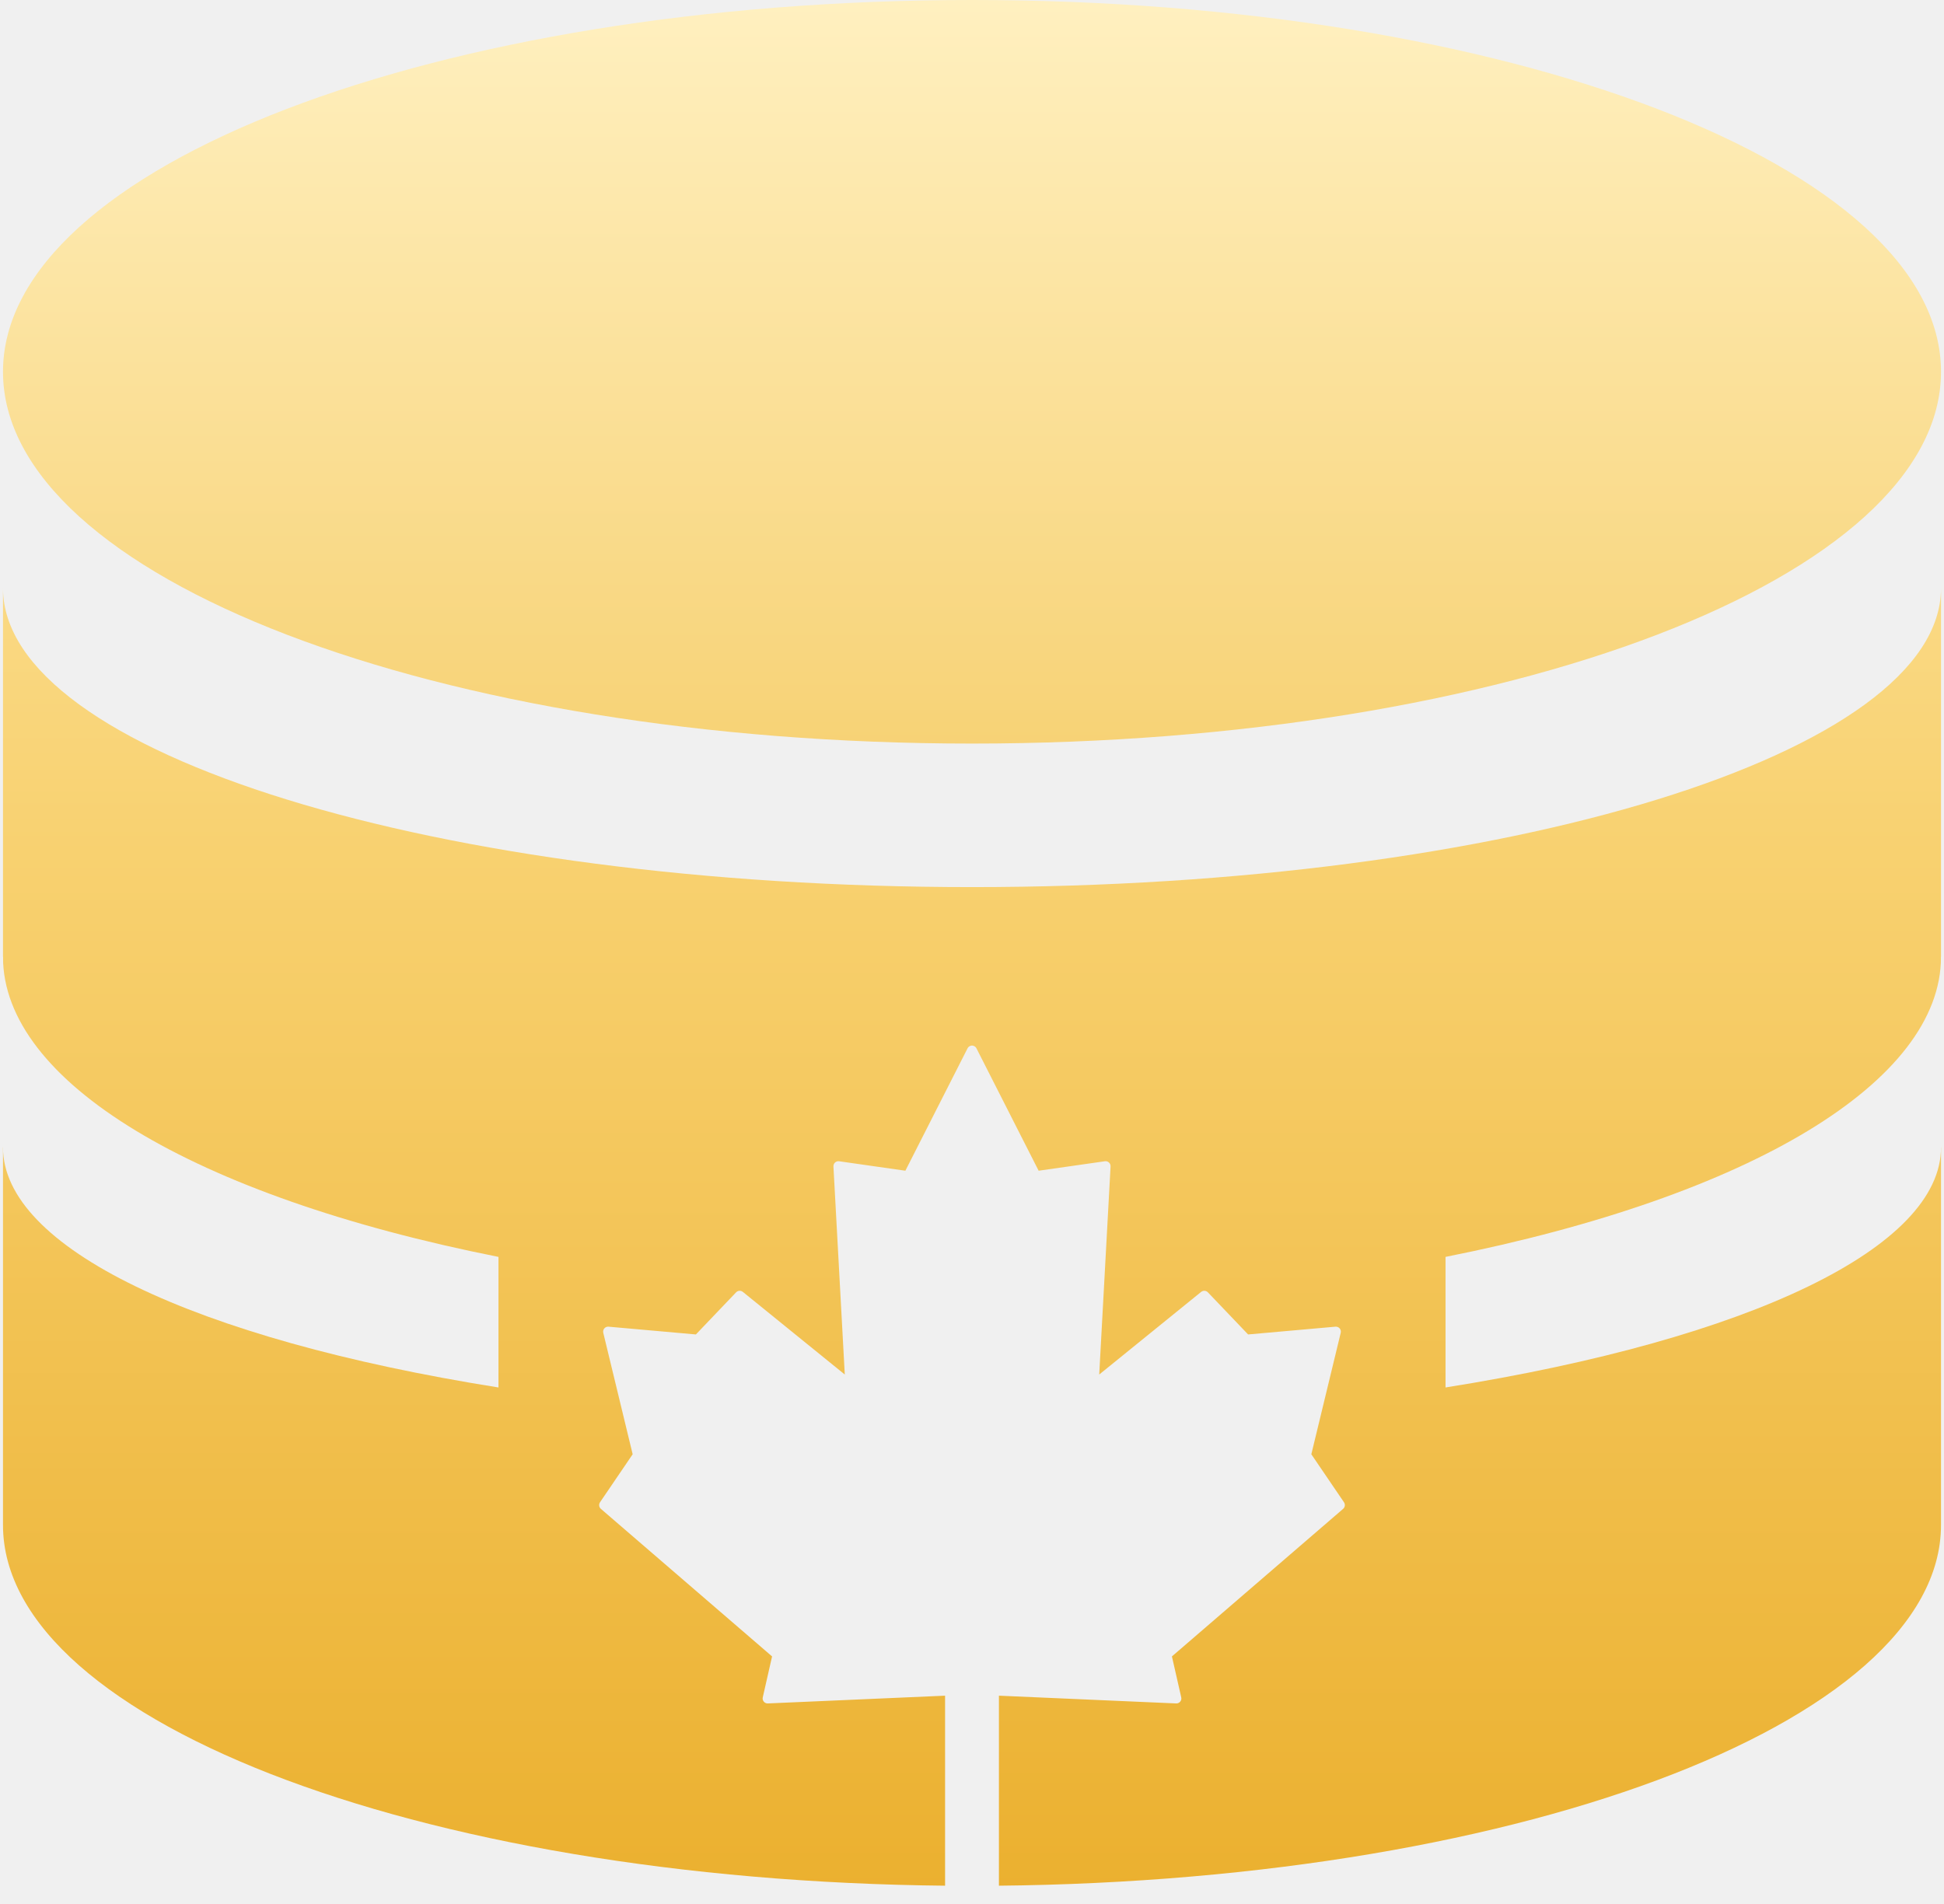
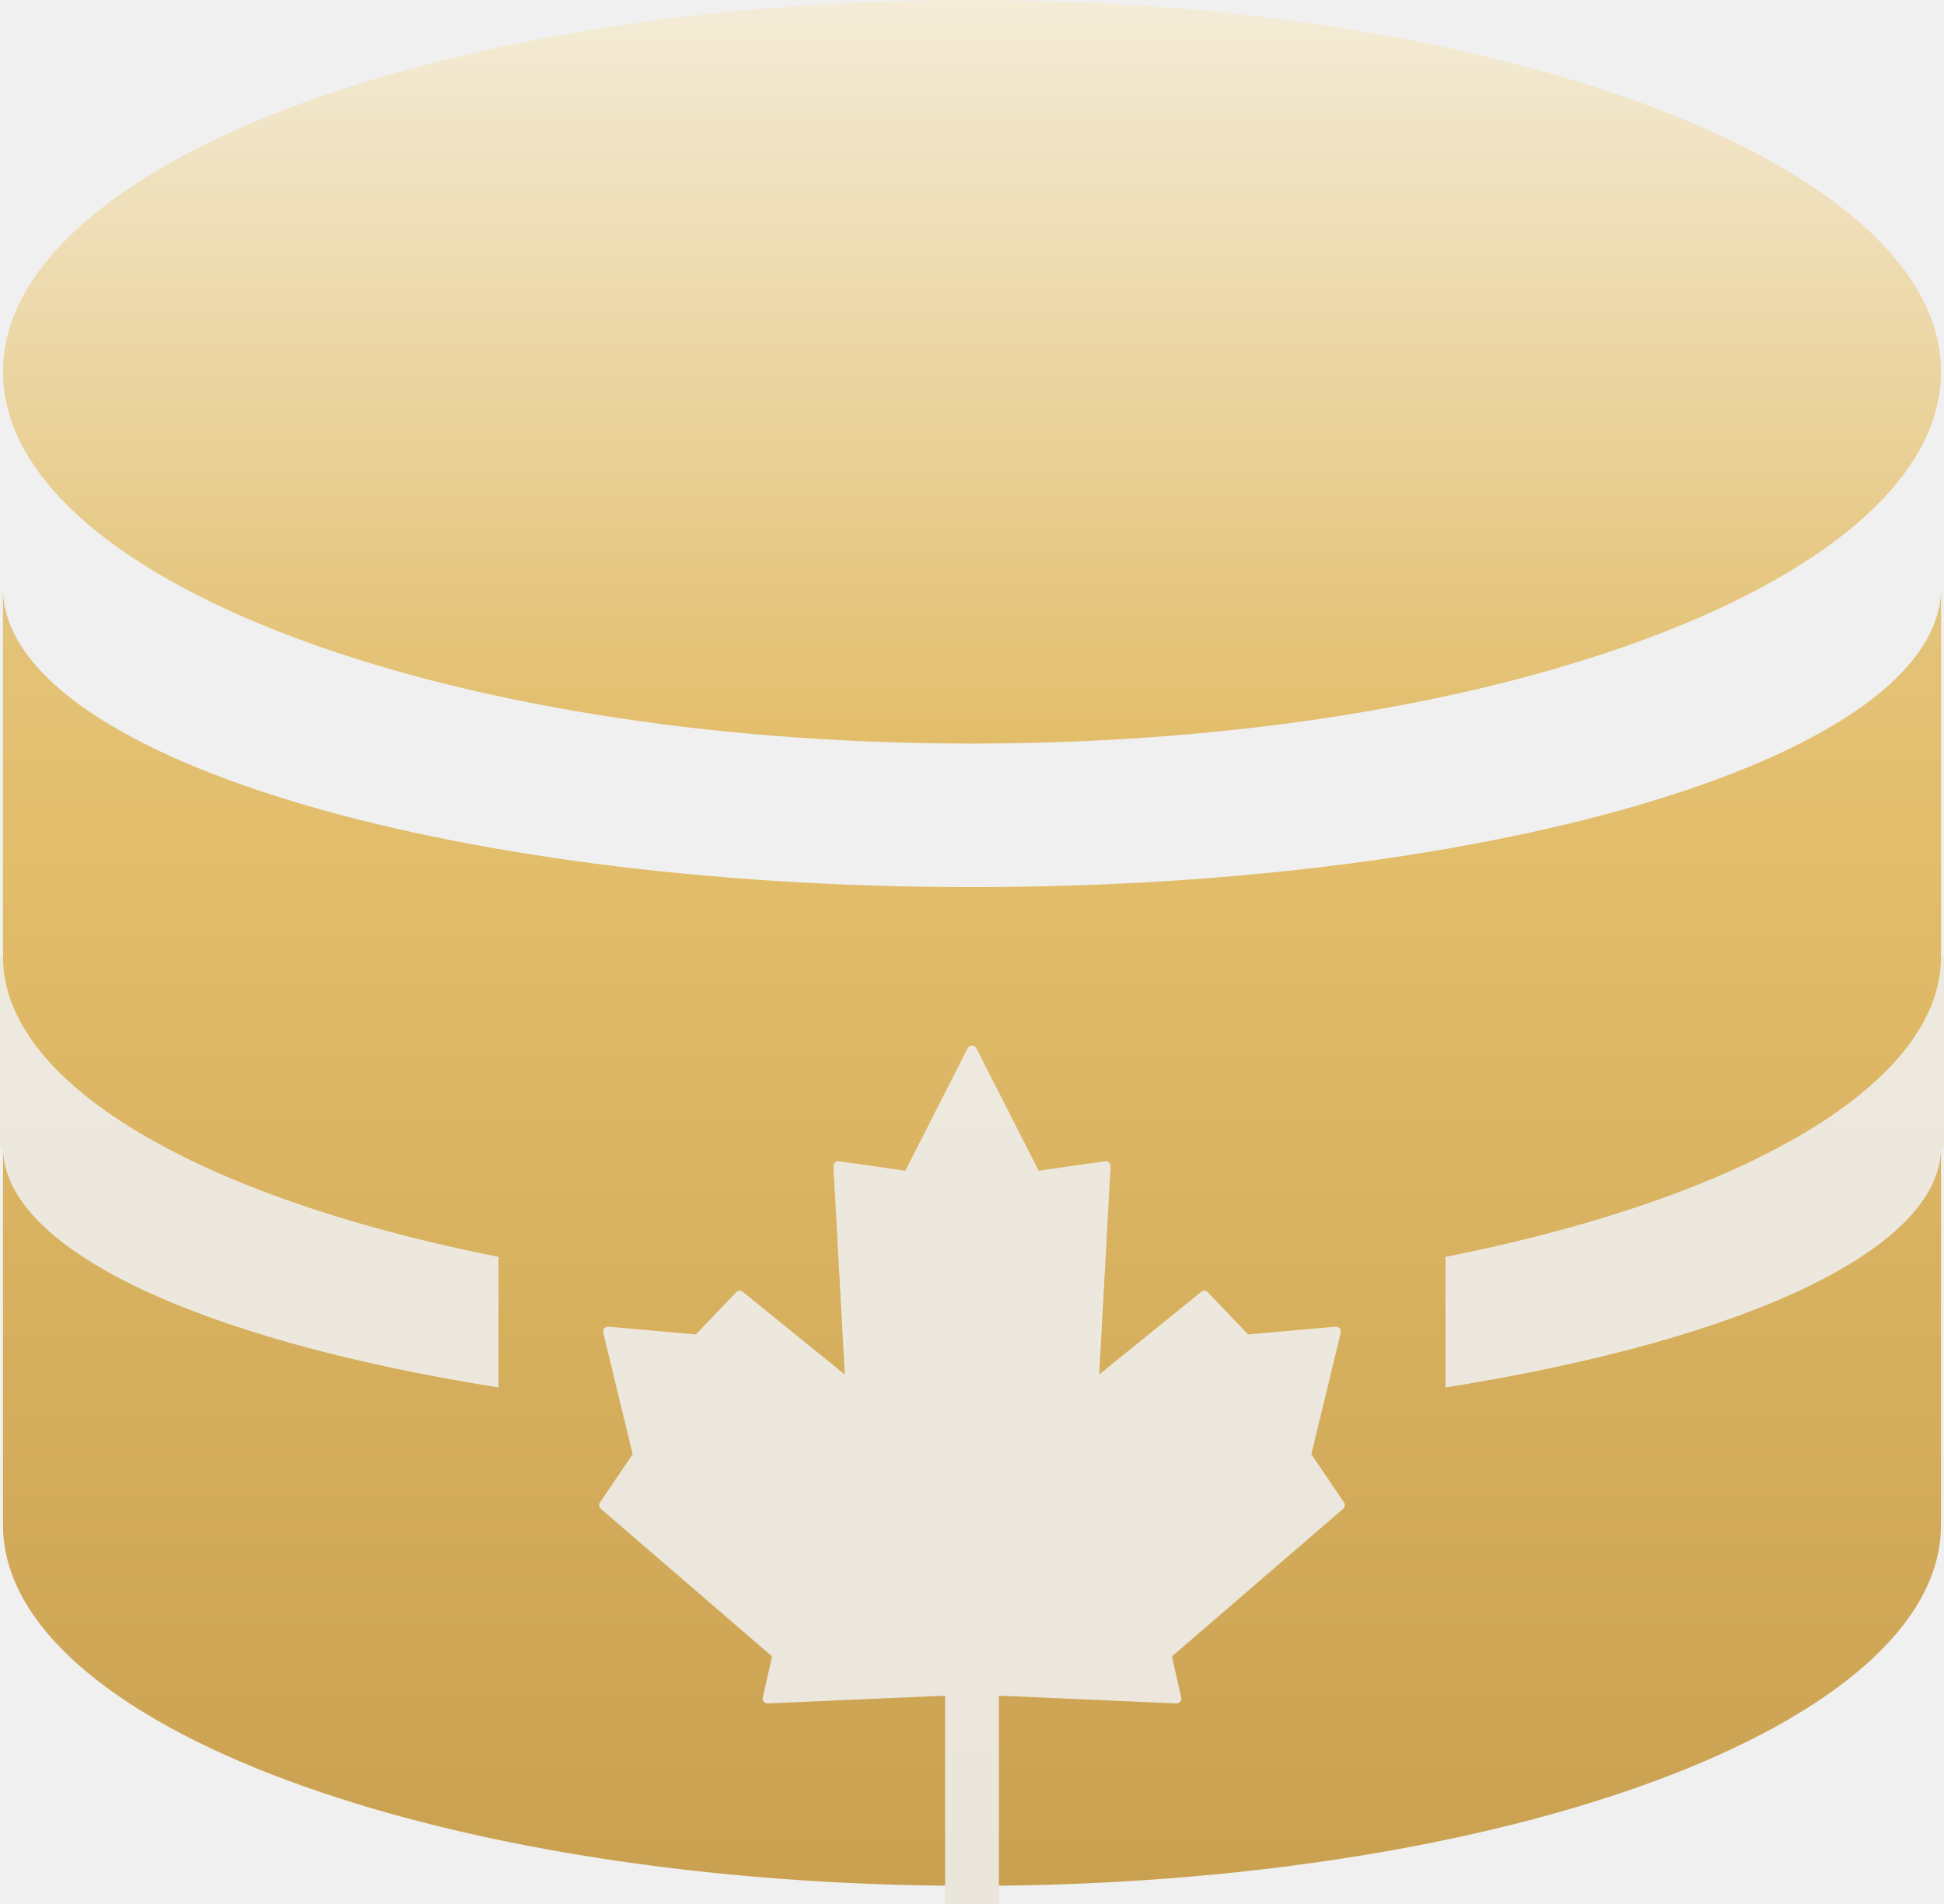
<svg xmlns="http://www.w3.org/2000/svg" viewBox="0 0 195 191" width="195" height="191">
  <defs>
    <linearGradient id="g" gradientUnits="userSpaceOnUse" x1="0" y1="0" x2="0" y2="190">
-       <stop offset="0" stop-color="#FFEBB0" />
-       <stop offset=".45" stop-color="#F8D170" />
-       <stop offset="1" stop-color="#EBB02F" />
+       <stop offset="0" stop-color="#e6d4a4" />
+       <stop offset=".45" stop-color="#e2bd6a" />
+       <stop offset="1" stop-color="#c9a050" />
    </linearGradient>
    <linearGradient id="d" gradientUnits="userSpaceOnUse" x1="0" y1="0" x2="0" y2="75">
-       <stop offset="0" stop-color="#FFF0C0" />
-       <stop offset="1" stop-color="#F7D275" />
+       <stop offset="0" stop-color="#f4ecd8" />
+       <stop offset="1" stop-color="#e2bd6a" />
    </linearGradient>
    <mask id="m" maskUnits="userSpaceOnUse" x="-5" y="-5" width="205" height="201">
      <path fill="#fff" d="M0.3 59A97.2 30 0 0 0 194.7 59V153A97.2 36.2 0 0 1 0.3 153Z" />
-       <path fill="#000" d="M-2 96H0.3A97.2 34.5 0 0 0 50 126.1V139.2A97.2 27.6 0 0 1 0.3 115.1H-2Z" />
-       <path fill="#000" d="M197 96H194.7A97.2 34.5 0 0 1 145 126.1V139.2A97.2 27.6 0 0 0 194.7 115.1H197Z" />
-       <polygon fill="#000" stroke="#000" stroke-width="1" stroke-linejoin="round" points="97.50,105.40 103.90,118.00 110.90,117.00 109.70,139.00 120.80,130.00 125.00,134.40 134.00,133.60 131.00,146.00 134.40,151.00 117.00,166.00 118.00,170.40 99.70,169.60 99.70,192.00 95.30,192.00 95.30,169.60 77.00,170.40 78.00,166.00 60.60,151.00 64.00,146.00 61.00,133.60 70.00,134.40 74.20,130.00 85.30,139.00 84.10,117.00 91.10,118.00" />
+       <path fill="#142434" d="M-2 96H0.3A97.2 34.5 0 0 0 50 126.1V139.2A97.2 27.6 0 0 1 0.3 115.1H-2Z" />
+       <path fill="#142434" d="M197 96H194.7A97.2 34.5 0 0 1 145 126.1V139.2A97.2 27.6 0 0 0 194.7 115.1H197Z" />
+       <polygon fill="#142434" stroke="#142434" stroke-width="1" stroke-linejoin="round" points="97.50,105.40 103.90,118.00 110.90,117.00 109.70,139.00 120.80,130.00 125.00,134.40 134.00,133.60 131.00,146.00 134.40,151.00 117.00,166.00 118.00,170.40 99.70,169.60 99.70,192.00 95.30,192.00 95.30,169.60 77.00,170.40 78.00,166.00 60.60,151.00 64.00,146.00 61.00,133.60 70.00,134.40 74.20,130.00 85.30,139.00 84.10,117.00 91.10,118.00" />
    </mask>
  </defs>
  <ellipse cx="97.5" cy="37.3" rx="97.2" ry="37.3" fill="url(#d)" />
  <rect x="-5" y="-5" width="205" height="201" fill="url(#g)" mask="url(#m)" />
</svg>
